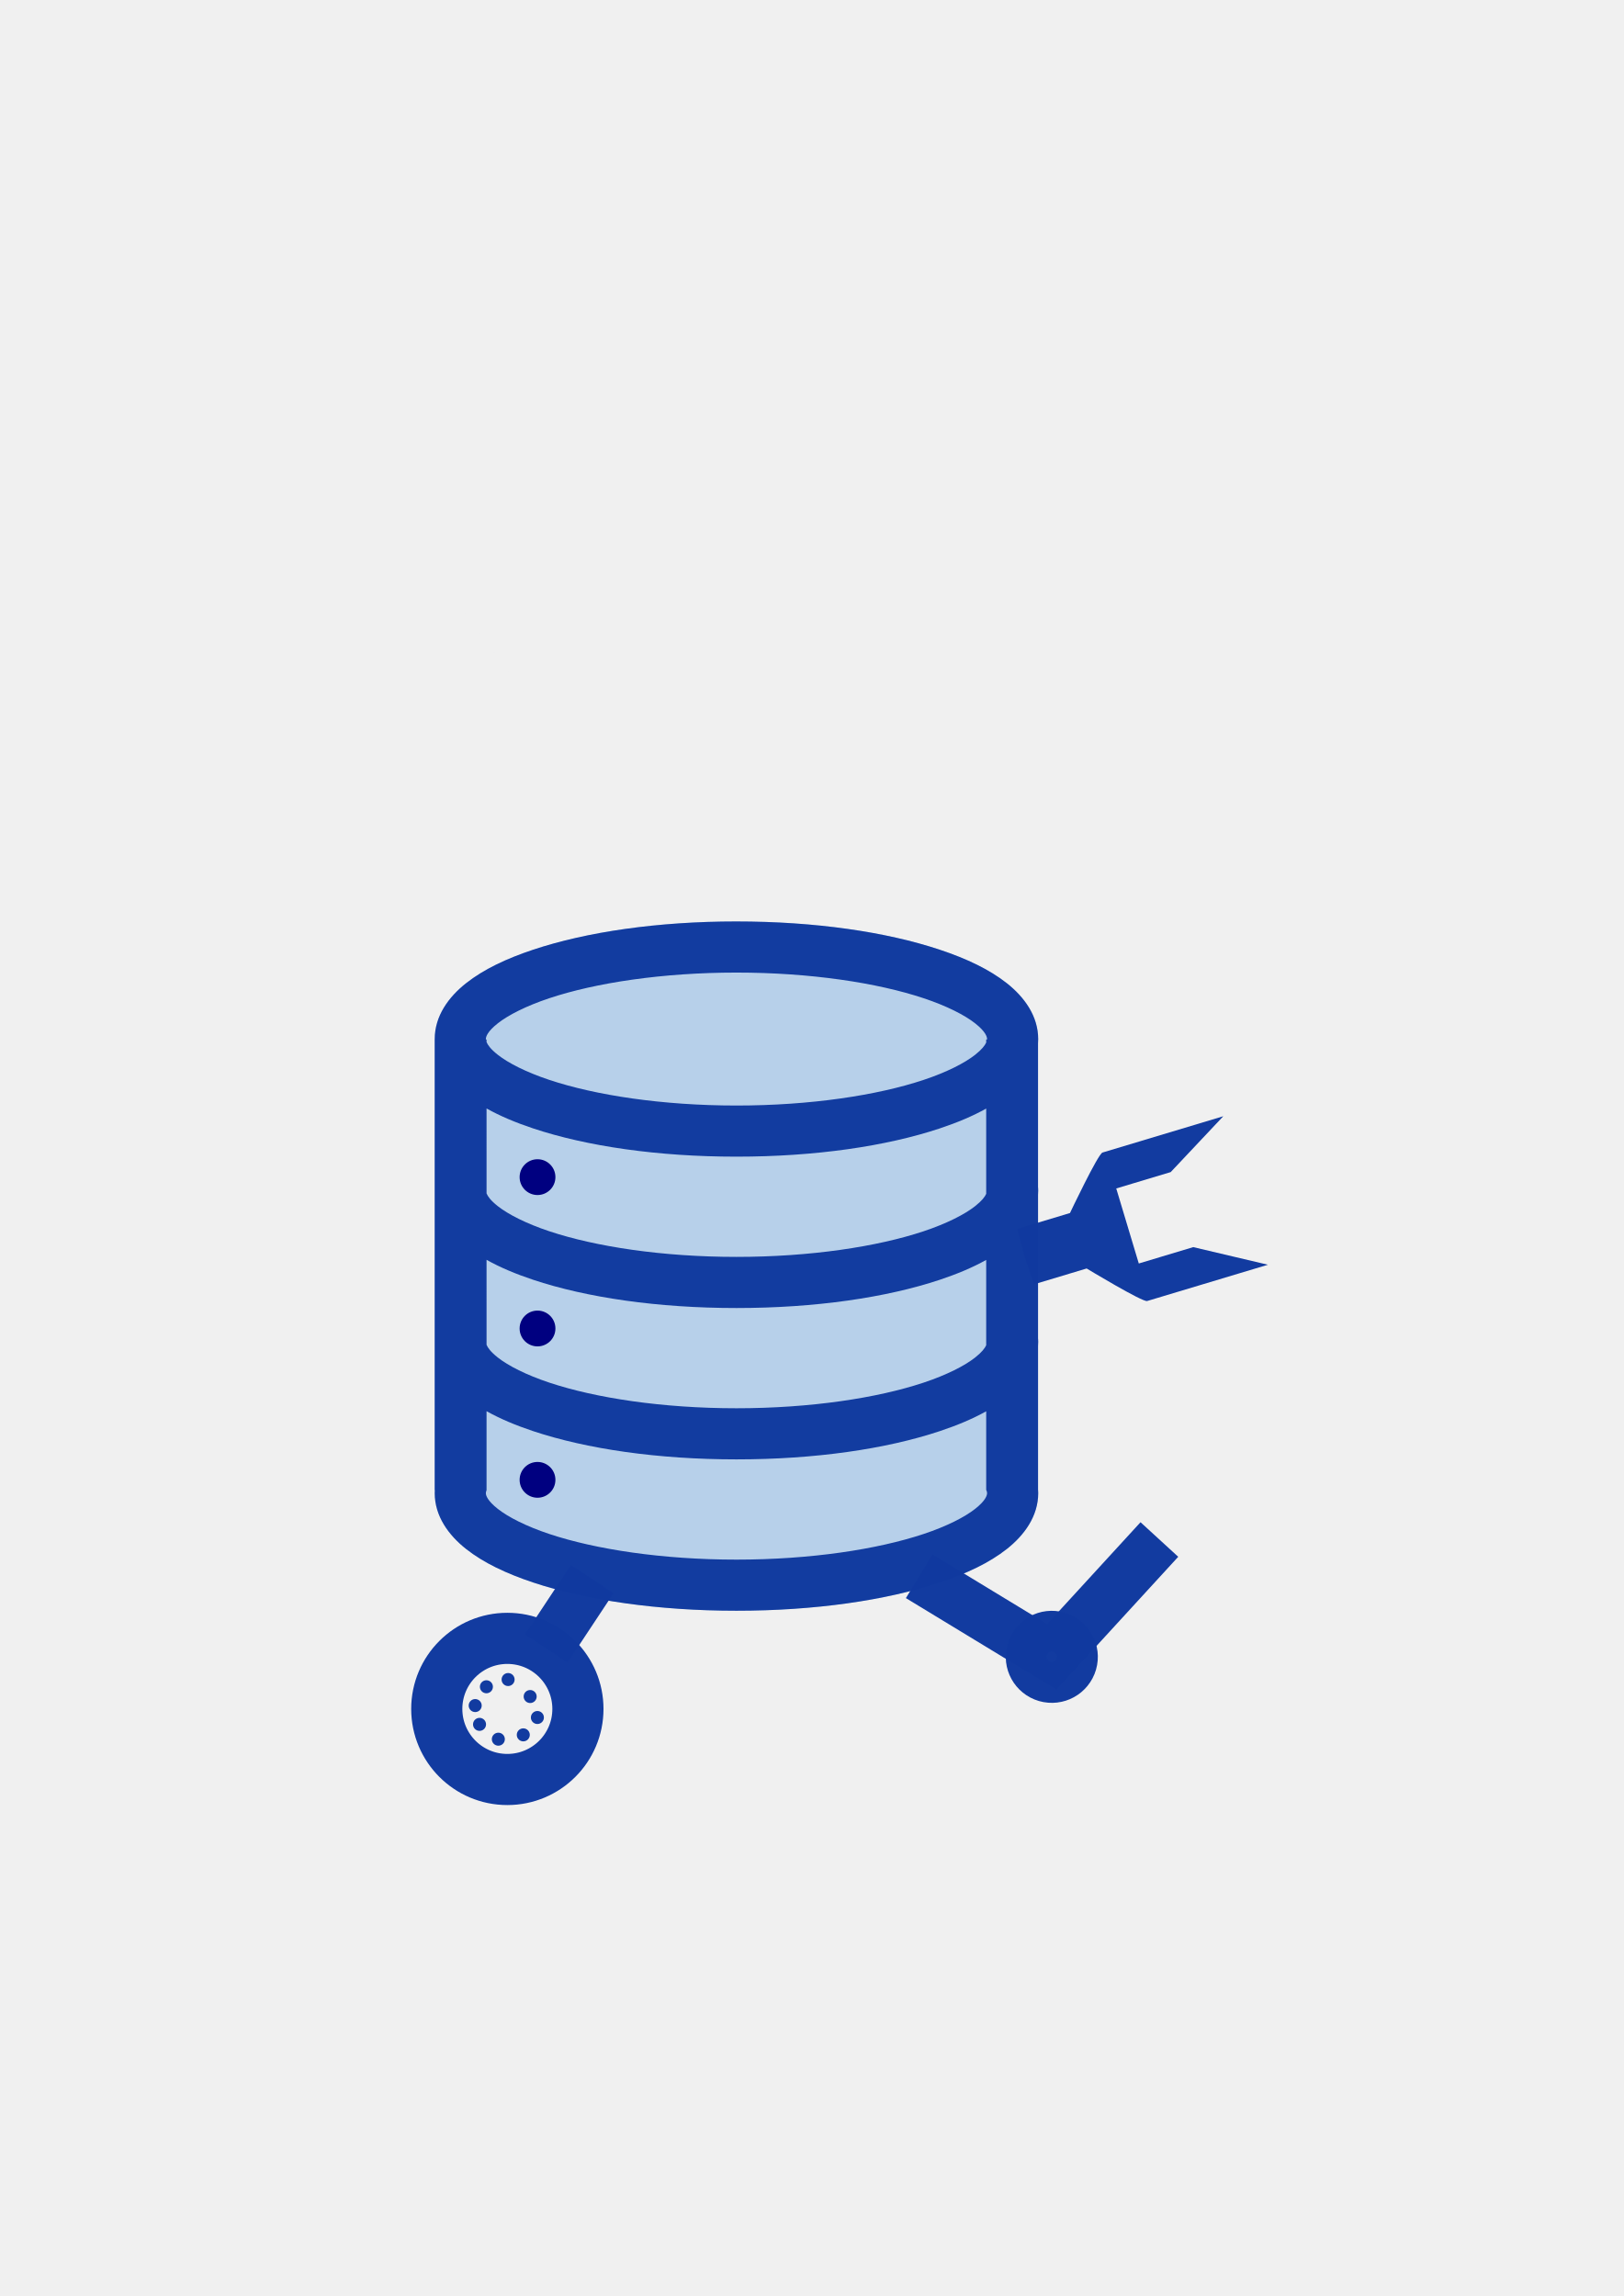
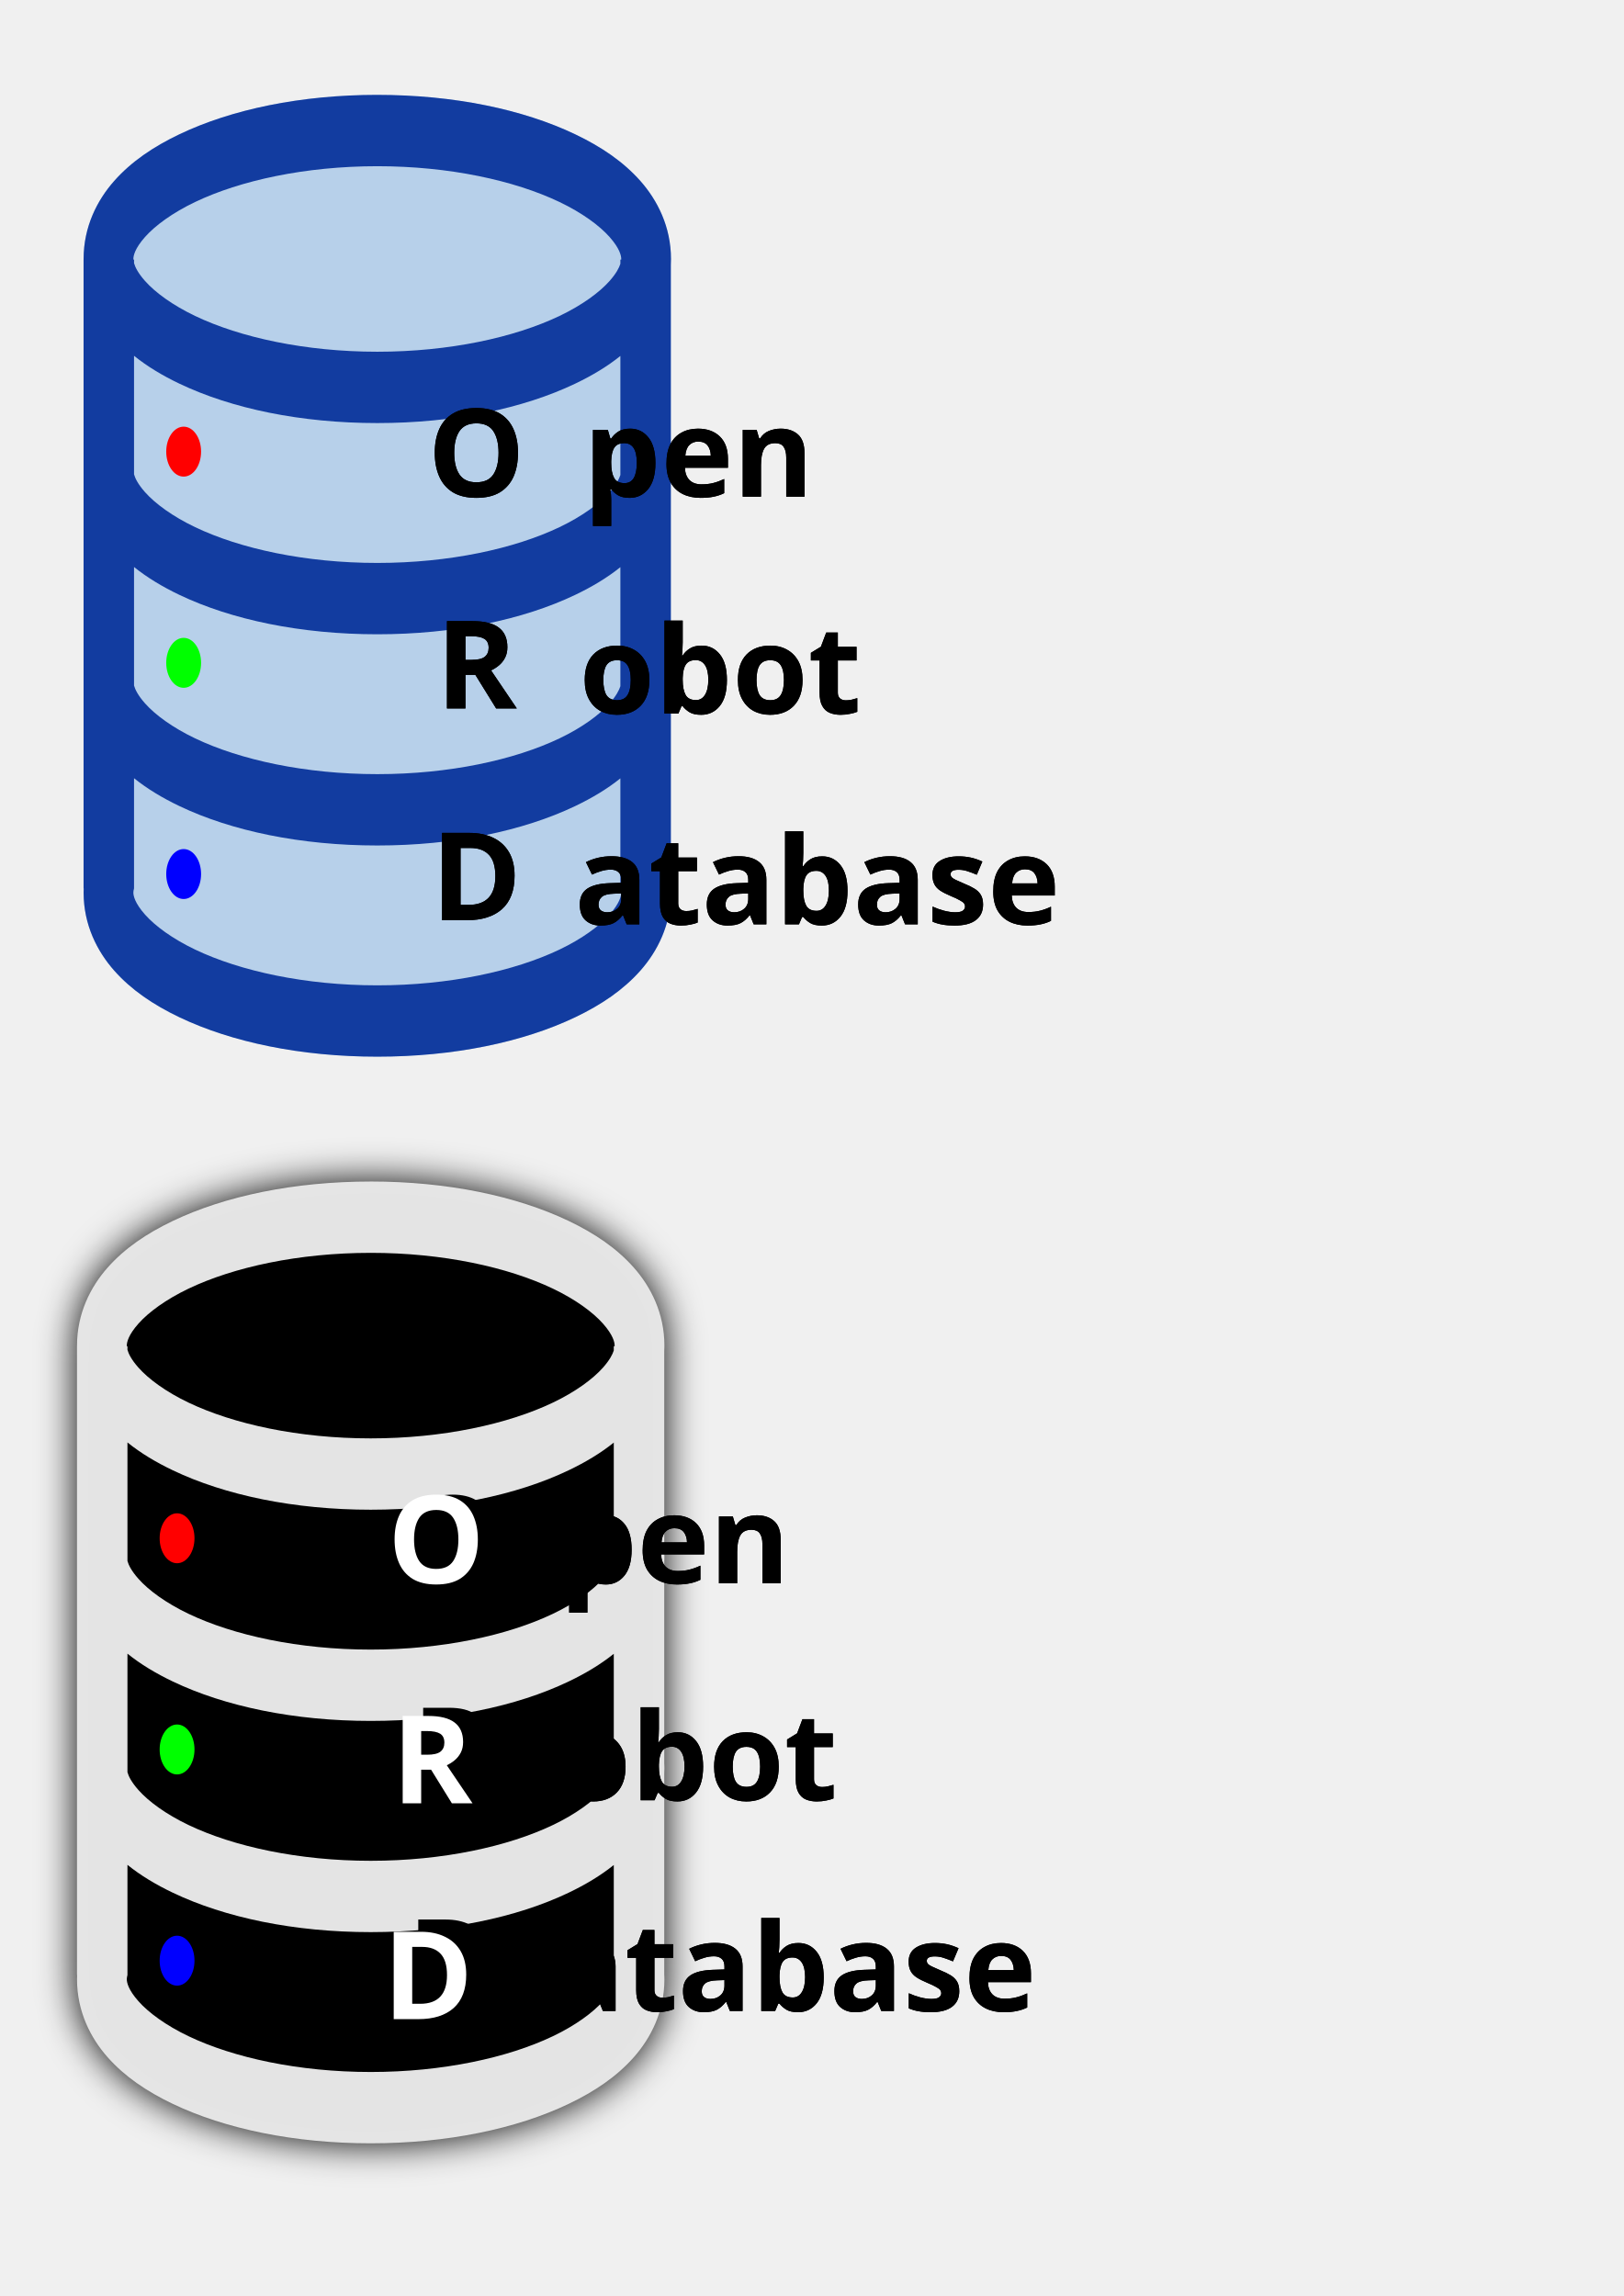
<svg xmlns="http://www.w3.org/2000/svg" width="210mm" height="297mm" viewBox="0 0 210 297" version="1.1" id="svg8">
-   <defs id="defs2" />
+   <defs id="defs2">
+     <filter style="color-interpolation-filters:sRGB" id="filter1164" x="-0.076" width="1.151" y="-0.031" height="1.063">
+       <feGaussianBlur stdDeviation="2.393" id="feGaussianBlur1166" />
+     </filter>
+   </defs>
  <g id="layer1">
-     <g id="g1018">
-       <path id="path883" style="color:#000000;font-style:normal;font-variant:normal;font-weight:normal;font-stretch:normal;font-size:medium;line-height:normal;font-family:sans-serif;font-variant-ligatures:normal;font-variant-position:normal;font-variant-caps:normal;font-variant-numeric:normal;font-variant-alternates:normal;font-variant-east-asian:normal;font-feature-settings:normal;font-variation-settings:normal;text-indent:0;text-align:start;text-decoration:none;text-decoration-line:none;text-decoration-style:solid;text-decoration-color:#000000;letter-spacing:normal;word-spacing:normal;text-transform:none;writing-mode:lr-tb;direction:ltr;text-orientation:mixed;dominant-baseline:auto;baseline-shift:baseline;text-anchor:start;white-space:normal;shape-padding:0;shape-margin:0;inline-size:0;clip-rule:nonzero;display:inline;overflow:visible;visibility:visible;isolation:auto;mix-blend-mode:normal;color-interpolation:sRGB;color-interpolation-filters:linearRGB;solid-color:#000000;solid-opacity:1;vector-effect:none;fill:#0069d7;fill-opacity:0.239;fill-rule:nonzero;stroke:none;stroke-width:6.615;stroke-linecap:round;stroke-linejoin:round;stroke-miterlimit:4;stroke-dasharray:none;stroke-dashoffset:0;stroke-opacity:1;color-rendering:auto;image-rendering:auto;shape-rendering:auto;text-rendering:auto;enable-background:accumulate;stop-color:#000000" d="m 95.25,119.195 c -10.161,0 -19.36,1.342 -26.303,3.656 -3.471,1.157 -6.389,2.537 -8.656,4.324 -2.268,1.787 -4.066,4.248 -4.066,7.233 0,0.021 0.002,0.041 0.002,0.061 h -0.006 v 58.288 h 0.019 c -0.007,0.129 -0.014,0.257 -0.014,0.388 0,2.984 1.799,5.445 4.066,7.232 2.268,1.787 5.185,3.167 8.656,4.324 6.943,2.314 16.141,3.656 26.303,3.656 10.161,0 19.36,-1.342 26.303,-3.656 3.471,-1.157 6.389,-2.537 8.656,-4.324 2.268,-1.787 4.066,-4.248 4.066,-7.232 0,-0.131 -0.008,-0.259 -0.015,-0.388 h -0.007 v -18.633 c 0.014,-0.184 0.021,-0.37 0.021,-0.558 0,-0.131 -0.008,-0.259 -0.015,-0.388 h -0.007 V 154.546 c 0.014,-0.184 0.021,-0.37 0.021,-0.558 0,-0.131 -0.008,-0.259 -0.015,-0.388 h -0.007 v -18.633 c 0.014,-0.184 0.021,-0.37 0.021,-0.558 0,-2.984 -1.799,-5.446 -4.066,-7.233 -2.268,-1.787 -5.185,-3.167 -8.656,-4.324 -6.943,-2.314 -16.141,-3.656 -26.303,-3.656 z m 0,6.613 c -63.5,-83.872 -31.75,-41.936 0,0 z" />
-       <path id="path983" style="color:#000000;font-style:normal;font-variant:normal;font-weight:normal;font-stretch:normal;font-size:medium;line-height:normal;font-family:sans-serif;font-variant-ligatures:normal;font-variant-position:normal;font-variant-caps:normal;font-variant-numeric:normal;font-variant-alternates:normal;font-variant-east-asian:normal;font-feature-settings:normal;font-variation-settings:normal;text-indent:0;text-align:start;text-decoration:none;text-decoration-line:none;text-decoration-style:solid;text-decoration-color:#000000;letter-spacing:normal;word-spacing:normal;text-transform:none;writing-mode:lr-tb;direction:ltr;text-orientation:mixed;dominant-baseline:auto;baseline-shift:baseline;text-anchor:start;white-space:normal;shape-padding:0;shape-margin:0;inline-size:0;clip-rule:nonzero;display:inline;overflow:visible;visibility:visible;isolation:auto;mix-blend-mode:normal;color-interpolation:sRGB;color-interpolation-filters:linearRGB;solid-color:#000000;solid-opacity:1;vector-effect:none;fill:#123ba0;fill-opacity:0.989;fill-rule:nonzero;stroke:none;stroke-width:6.615;stroke-linecap:round;stroke-linejoin:round;stroke-miterlimit:4;stroke-dasharray:none;stroke-dashoffset:0;stroke-opacity:1;color-rendering:auto;image-rendering:auto;shape-rendering:auto;text-rendering:auto;enable-background:accumulate;stop-color:#000000" d="m 95.25,119.195 c -10.161,0 -19.36,1.342 -26.303,3.656 -3.471,1.157 -6.389,2.537 -8.656,4.324 -2.268,1.787 -4.066,4.248 -4.066,7.233 0,0.021 0.002,0.041 0.002,0.061 h -0.006 v 58.288 h 0.019 c -0.007,0.129 -0.014,0.257 -0.014,0.388 0,2.984 1.799,5.445 4.066,7.232 2.268,1.787 5.185,3.167 8.656,4.324 6.943,2.314 16.141,3.656 26.303,3.656 10.161,0 19.36,-1.342 26.303,-3.656 3.471,-1.157 6.389,-2.537 8.656,-4.324 2.268,-1.787 4.066,-4.248 4.066,-7.232 0,-0.131 -0.008,-0.259 -0.015,-0.388 h -0.007 v -18.633 c 0.014,-0.184 0.021,-0.37 0.021,-0.558 0,-0.131 -0.008,-0.259 -0.015,-0.388 h -0.007 V 154.546 c 0.014,-0.184 0.021,-0.37 0.021,-0.558 0,-0.131 -0.008,-0.259 -0.015,-0.388 h -0.007 v -18.633 c 0.014,-0.184 0.021,-0.37 0.021,-0.558 0,-2.984 -1.799,-5.446 -4.066,-7.233 -2.268,-1.787 -5.185,-3.167 -8.656,-4.324 -6.943,-2.314 -16.141,-3.656 -26.303,-3.656 z m 0,6.613 c 9.566,0 18.226,1.324 24.211,3.319 2.993,0.998 5.307,2.182 6.654,3.244 1.347,1.062 1.547,1.734 1.547,2.037 0,0.018 -0.004,0.041 -0.005,0.061 h -0.109 v 0.388 c -0.164,0.367 -0.55,0.892 -1.432,1.588 -1.347,1.062 -3.662,2.247 -6.654,3.244 -5.985,1.995 -14.645,3.318 -24.211,3.318 -9.566,0 -18.226,-1.323 -24.211,-3.318 -2.993,-0.998 -5.307,-2.182 -6.654,-3.244 -0.935,-0.737 -1.311,-1.282 -1.458,-1.65 v -0.326 H 62.843 c -0.002,-0.02 -0.005,-0.044 -0.005,-0.061 0,-0.303 0.199,-0.975 1.547,-2.037 1.347,-1.062 3.662,-2.247 6.654,-3.244 5.985,-1.995 14.645,-3.319 24.211,-3.319 z m -32.323,17.576 c 1.758,0.987 3.772,1.831 6.02,2.58 6.943,2.314 16.141,3.656 26.303,3.656 10.161,0 19.36,-1.342 26.303,-3.656 2.238,-0.746 4.243,-1.585 5.995,-2.566 v 11.037 c -0.164,0.367 -0.549,0.892 -1.432,1.589 -1.347,1.062 -3.662,2.247 -6.654,3.244 -5.985,1.995 -14.645,3.318 -24.211,3.318 -9.566,0 -18.226,-1.323 -24.211,-3.318 -2.993,-0.998 -5.307,-2.182 -6.654,-3.244 -0.935,-0.737 -1.312,-1.282 -1.458,-1.651 z m 0,19.58 c 1.758,0.986 3.772,1.83 6.02,2.58 6.943,2.314 16.141,3.656 26.303,3.656 10.161,0 19.36,-1.342 26.303,-3.656 2.237,-0.746 4.243,-1.585 5.995,-2.566 v 11.037 c -0.164,0.367 -0.549,0.892 -1.432,1.589 -1.347,1.062 -3.662,2.247 -6.654,3.244 -5.985,1.995 -14.645,3.318 -24.211,3.318 -9.566,0 -18.226,-1.323 -24.211,-3.318 -2.993,-0.998 -5.307,-2.182 -6.654,-3.244 -0.935,-0.737 -1.311,-1.282 -1.458,-1.65 z m 0,19.579 c 1.758,0.986 3.772,1.83 6.02,2.58 6.943,2.314 16.141,3.656 26.303,3.656 10.161,0 19.36,-1.342 26.303,-3.656 2.237,-0.746 4.243,-1.585 5.995,-2.566 v 10.201 h 0.025 c 0.065,0.163 0.089,0.295 0.089,0.388 0,0.303 -0.199,0.975 -1.547,2.037 -1.347,1.062 -3.662,2.247 -6.654,3.244 -5.985,1.995 -14.645,3.318 -24.211,3.318 -9.566,0 -18.226,-1.323 -24.211,-3.318 -2.993,-0.998 -5.307,-2.182 -6.654,-3.244 -1.347,-1.062 -1.547,-1.734 -1.547,-2.037 0,-0.093 0.024,-0.225 0.089,-0.388 z" />
-       <circle style="fill:#000080;stroke:none;stroke-width:6.615;stroke-linecap:round;stroke-linejoin:round;stroke-miterlimit:4;stroke-dasharray:none" id="circle985" cx="69.519" cy="152.268" r="2.315" />
-       <circle r="2.315" cy="171.847" cx="69.519" id="circle1049" style="fill:#000080;stroke:none;stroke-width:6.615;stroke-linecap:round;stroke-linejoin:round;stroke-miterlimit:4;stroke-dasharray:none" />
-       <circle style="fill:#000080;stroke:none;stroke-width:6.615;stroke-linecap:round;stroke-linejoin:round;stroke-miterlimit:4;stroke-dasharray:none" id="circle1051" cx="69.519" cy="191.426" r="2.315" />
+     <g id="g905" transform="matrix(0.9733667,0,0,1.395368,-6.013483,-60.24247)" style="stroke-width:0.858">
+       <path id="path883" style="color:#000000;font-style:normal;font-variant:normal;font-weight:normal;font-stretch:normal;font-size:medium;line-height:normal;font-family:sans-serif;font-variant-ligatures:normal;font-variant-position:normal;font-variant-caps:normal;font-variant-numeric:normal;font-variant-alternates:normal;font-feature-settings:normal;text-indent:0;text-align:start;text-decoration:none;text-decoration-line:none;text-decoration-style:solid;text-decoration-color:#000000;letter-spacing:normal;word-spacing:normal;text-transform:none;writing-mode:lr-tb;direction:ltr;text-orientation:mixed;dominant-baseline:auto;baseline-shift:baseline;text-anchor:start;white-space:normal;shape-padding:0;clip-rule:nonzero;display:inline;overflow:visible;visibility:visible;isolation:auto;mix-blend-mode:normal;color-interpolation:sRGB;color-interpolation-filters:linearRGB;solid-color:#000000;solid-opacity:1;vector-effect:none;fill:#0069d7;fill-opacity:0.239;fill-rule:nonzero;stroke:none;stroke-width:5.676;stroke-linecap:round;stroke-linejoin:round;stroke-miterlimit:4;stroke-dasharray:none;stroke-dashoffset:0;stroke-opacity:1;color-rendering:auto;image-rendering:auto;shape-rendering:auto;text-rendering:auto;enable-background:accumulate" d="m 56.311,51.968 c -10.161,0 -19.36,1.342 -26.303,3.656 -3.471,1.157 -6.389,2.537 -8.656,4.324 -2.268,1.787 -4.066,4.248 -4.066,7.233 0,0.021 0.002,0.041 0.002,0.061 h -0.006 v 58.288 h 0.019 c -0.007,0.129 -0.014,0.257 -0.014,0.388 0,2.984 1.799,5.445 4.066,7.232 2.268,1.787 5.185,3.167 8.656,4.324 6.943,2.314 16.141,3.656 26.303,3.656 10.161,0 19.36,-1.342 26.303,-3.656 3.471,-1.157 6.389,-2.537 8.656,-4.324 2.268,-1.787 4.066,-4.248 4.066,-7.232 0,-0.131 -0.008,-0.259 -0.015,-0.388 h -0.007 v -18.633 c 0.014,-0.184 0.021,-0.37 0.021,-0.558 0,-0.131 -0.008,-0.259 -0.015,-0.388 h -0.007 V 87.319 c 0.014,-0.184 0.021,-0.37 0.021,-0.558 0,-0.131 -0.008,-0.259 -0.015,-0.388 h -0.007 v -18.633 c 0.014,-0.184 0.021,-0.37 0.021,-0.558 0,-2.984 -1.799,-5.446 -4.066,-7.233 -2.268,-1.787 -5.185,-3.167 -8.656,-4.324 -6.943,-2.314 -16.141,-3.656 -26.303,-3.656 z m 0,6.613 c -63.5,-83.872 -31.75,-41.936 0,0 z" />
+       <path id="path983" style="color:#000000;font-style:normal;font-variant:normal;font-weight:normal;font-stretch:normal;font-size:medium;line-height:normal;font-family:sans-serif;font-variant-ligatures:normal;font-variant-position:normal;font-variant-caps:normal;font-variant-numeric:normal;font-variant-alternates:normal;font-feature-settings:normal;text-indent:0;text-align:start;text-decoration:none;text-decoration-line:none;text-decoration-style:solid;text-decoration-color:#000000;letter-spacing:normal;word-spacing:normal;text-transform:none;writing-mode:lr-tb;direction:ltr;text-orientation:mixed;dominant-baseline:auto;baseline-shift:baseline;text-anchor:start;white-space:normal;shape-padding:0;clip-rule:nonzero;display:inline;overflow:visible;visibility:visible;isolation:auto;mix-blend-mode:normal;color-interpolation:sRGB;color-interpolation-filters:linearRGB;solid-color:#000000;solid-opacity:1;vector-effect:none;fill:#123ba0;fill-opacity:0.989;fill-rule:nonzero;stroke:none;stroke-width:5.676;stroke-linecap:round;stroke-linejoin:round;stroke-miterlimit:4;stroke-dasharray:none;stroke-dashoffset:0;stroke-opacity:1;color-rendering:auto;image-rendering:auto;shape-rendering:auto;text-rendering:auto;enable-background:accumulate" d="m 56.311,51.968 c -10.161,0 -19.36,1.342 -26.303,3.656 -3.471,1.157 -6.389,2.537 -8.656,4.324 -2.268,1.787 -4.066,4.248 -4.066,7.233 0,0.021 0.002,0.041 0.002,0.061 h -0.006 v 58.288 h 0.019 c -0.007,0.129 -0.014,0.257 -0.014,0.388 0,2.984 1.799,5.445 4.066,7.232 2.268,1.787 5.185,3.167 8.656,4.324 6.943,2.314 16.141,3.656 26.303,3.656 10.161,0 19.36,-1.342 26.303,-3.656 3.471,-1.157 6.389,-2.537 8.656,-4.324 2.268,-1.787 4.066,-4.248 4.066,-7.232 0,-0.131 -0.008,-0.259 -0.015,-0.388 h -0.007 v -18.633 c 0.014,-0.184 0.021,-0.37 0.021,-0.558 0,-0.131 -0.008,-0.259 -0.015,-0.388 h -0.007 V 87.319 c 0.014,-0.184 0.021,-0.37 0.021,-0.558 0,-0.131 -0.008,-0.259 -0.015,-0.388 h -0.007 v -18.633 c 0.014,-0.184 0.021,-0.37 0.021,-0.558 0,-2.984 -1.799,-5.446 -4.066,-7.233 -2.268,-1.787 -5.185,-3.167 -8.656,-4.324 -6.943,-2.314 -16.141,-3.656 -26.303,-3.656 z m 0,6.613 c 9.566,0 18.226,1.324 24.211,3.319 2.993,0.998 5.307,2.182 6.654,3.244 1.347,1.062 1.547,1.734 1.547,2.037 0,0.018 -0.004,0.041 -0.005,0.061 h -0.109 v 0.388 c -0.164,0.367 -0.55,0.892 -1.432,1.588 -1.347,1.062 -3.662,2.247 -6.654,3.244 -5.985,1.995 -14.645,3.318 -24.211,3.318 -9.566,0 -18.226,-1.323 -24.211,-3.318 -2.993,-0.998 -5.307,-2.182 -6.654,-3.244 -0.935,-0.737 -1.311,-1.282 -1.458,-1.65 v -0.326 h -0.084 c -0.002,-0.02 -0.005,-0.044 -0.005,-0.061 0,-0.303 0.199,-0.975 1.547,-2.037 1.347,-1.062 3.662,-2.247 6.654,-3.244 5.985,-1.995 14.645,-3.319 24.211,-3.319 z m -32.323,17.576 c 1.758,0.987 3.772,1.831 6.02,2.58 6.943,2.314 16.141,3.656 26.303,3.656 10.161,0 19.36,-1.342 26.303,-3.656 2.238,-0.746 4.243,-1.585 5.995,-2.566 v 11.037 c -0.164,0.367 -0.549,0.892 -1.432,1.589 -1.347,1.062 -3.662,2.247 -6.654,3.244 -5.985,1.995 -14.645,3.318 -24.211,3.318 -9.566,0 -18.226,-1.323 -24.211,-3.318 -2.993,-0.998 -5.307,-2.182 -6.654,-3.244 -0.935,-0.737 -1.312,-1.282 -1.458,-1.651 z m 0,19.58 c 1.758,0.986 3.772,1.83 6.02,2.58 6.943,2.314 16.141,3.656 26.303,3.656 10.161,0 19.36,-1.342 26.303,-3.656 2.237,-0.746 4.243,-1.585 5.995,-2.566 v 11.037 c -0.164,0.367 -0.549,0.892 -1.432,1.589 -1.347,1.062 -3.662,2.247 -6.654,3.244 -5.985,1.995 -14.645,3.318 -24.211,3.318 -9.566,0 -18.226,-1.323 -24.211,-3.318 -2.993,-0.998 -5.307,-2.182 -6.654,-3.244 -0.935,-0.737 -1.311,-1.282 -1.458,-1.65 z m 0,19.579 c 1.758,0.986 3.772,1.83 6.02,2.58 6.943,2.314 16.141,3.656 26.303,3.656 10.161,0 19.36,-1.342 26.303,-3.656 2.237,-0.746 4.243,-1.585 5.995,-2.566 v 10.201 h 0.025 c 0.065,0.163 0.089,0.295 0.089,0.388 0,0.303 -0.199,0.975 -1.547,2.037 -1.347,1.062 -3.662,2.247 -6.654,3.244 -5.985,1.995 -14.645,3.318 -24.211,3.318 -9.566,0 -18.226,-1.323 -24.211,-3.318 -2.993,-0.998 -5.307,-2.182 -6.654,-3.244 -1.347,-1.062 -1.547,-1.734 -1.547,-2.037 0,-0.093 0.024,-0.225 0.089,-0.388 z" />
+       <circle style="fill:#ff0000;stroke:none;stroke-width:5.676;stroke-linecap:round;stroke-linejoin:round;stroke-miterlimit:4;stroke-dasharray:none" id="circle985" cx="30.581" cy="85.041" r="2.315" />
+       <circle r="2.315" cy="104.62" cx="30.581" id="circle1049" style="fill:#00ff00;stroke:none;stroke-width:5.676;stroke-linecap:round;stroke-linejoin:round;stroke-miterlimit:4;stroke-dasharray:none" />
+       <circle style="fill:#0000ff;stroke:none;stroke-width:5.676;stroke-linecap:round;stroke-linejoin:round;stroke-miterlimit:4;stroke-dasharray:none" id="circle1051" cx="30.581" cy="124.199" r="2.315" />
    </g>
-     <path d="m -154.554,111.961 0.169,-2.297 c 1.239,-0.23 2.469,-0.621 3.661,-1.19 -1.163,-1.601 -1.676,-4.154 -1.525,-6.904 a 8.045,8.045 0 0 1 -1.674,1.071 8.045,8.045 0 0 1 -10.726,-3.794 8.045,8.045 0 0 1 3.794,-10.726 8.045,8.045 0 0 1 10.726,3.793 8.045,8.045 0 0 1 0.499,1.343 c 1.389,-2.111 3.327,-3.752 5.832,-4.366 -0.51,-1.068 -1.135,-2.044 -1.849,-2.925 l 2.34,-1.041 c -0.587,0.073 -5.563,-4.704 -5.563,-4.704 l -1.731,1.807 c -1.448,-0.707 -3.005,-1.173 -4.608,-1.377 -0.041,-1.042 -0.07,-2.346 -0.07,-2.346 l -6.924,1.129 0.505,1.856 c -0.566,0.189 -1.128,0.411 -1.681,0.675 -0.989,0.472 -1.898,1.044 -2.728,1.692 l -1.495,-1.853 -4.656,5.229 2.291,1.198 c -0.763,1.413 -1.29,2.944 -1.561,4.529 l -2.8,-0.074 0.557,6.161 2.372,-0.493 c 0.237,1.08 0.596,2.151 1.093,3.192 0.466,0.975 1.027,1.873 1.664,2.693 l -2.074,1.442 4.862,4.105 1.342,-1.916 c 1.309,0.77 2.73,1.329 4.207,1.666 l -0.186,2.147 z" style="fill:#10399f;fill-opacity:0.992;stroke:none;stroke-width:6.615;stroke-linecap:round;stroke-linejoin:miter;stroke-miterlimit:4;stroke-dasharray:none;stroke-opacity:0.992" id="path1157" />
-     <circle r="9.128" cy="221.059" cx="65.617" id="path1040" style="fill:none;fill-opacity:0.992;stroke:#113a9f;stroke-width:6.615;stroke-linecap:round;stroke-linejoin:miter;stroke-miterlimit:4;stroke-dasharray:none;stroke-opacity:0.992" />
-     <path id="path1042" d="m 76.597,204.258 -5.953,8.996" style="fill:#113a9f;fill-opacity:0.992;stroke:#113a9f;stroke-width:6.615;stroke-linecap:butt;stroke-linejoin:miter;stroke-miterlimit:4;stroke-dasharray:none;stroke-opacity:0.992" />
-     <path d="m 142.592,149.087 c -0.579,0.174 -4.208,7.825 -4.208,7.825 l -6.826,2.051 0.962,3.622 1.194,3.552 6.826,-2.051 c 0,0 7.246,4.382 7.825,4.208 l 15.619,-4.694 -9.656,-2.278 -7.044,2.117 -1.458,-4.853 -1.458,-4.853 7.044,-2.117 6.801,-7.224 z" style="fill:#113a9f;fill-opacity:0.992;stroke:none;stroke-width:0.265px;stroke-linecap:butt;stroke-linejoin:miter;stroke-opacity:1" id="path1044" />
-     <circle r="0.842" cy="217.257" cx="65.715" id="path1053" style="fill:#113a9f;fill-opacity:0.992;stroke:none;stroke-width:6.615;stroke-linecap:round;stroke-linejoin:miter;stroke-miterlimit:4;stroke-dasharray:none;stroke-opacity:0.992" />
-     <circle style="fill:#113a9f;fill-opacity:0.992;stroke:none;stroke-width:6.615;stroke-linecap:round;stroke-linejoin:miter;stroke-miterlimit:4;stroke-dasharray:none;stroke-opacity:0.992" id="path1053-4" cx="68.568" cy="219.455" r="0.842" />
-     <circle style="fill:#113a9f;fill-opacity:0.992;stroke:none;stroke-width:6.615;stroke-linecap:round;stroke-linejoin:miter;stroke-miterlimit:4;stroke-dasharray:none;stroke-opacity:0.992" id="path1053-6" cx="69.503" cy="222.168" r="0.842" />
-     <circle style="fill:#113a9f;fill-opacity:0.992;stroke:none;stroke-width:6.615;stroke-linecap:round;stroke-linejoin:miter;stroke-miterlimit:4;stroke-dasharray:none;stroke-opacity:0.992" id="path1053-41" cx="67.679" cy="224.413" r="0.842" />
-     <circle style="fill:#113a9f;fill-opacity:0.992;stroke:none;stroke-width:6.615;stroke-linecap:round;stroke-linejoin:miter;stroke-miterlimit:4;stroke-dasharray:none;stroke-opacity:0.992" id="path1053-3" cx="64.452" cy="224.974" r="0.842" />
-     <circle style="fill:#113a9f;fill-opacity:0.992;stroke:none;stroke-width:6.615;stroke-linecap:round;stroke-linejoin:miter;stroke-miterlimit:4;stroke-dasharray:none;stroke-opacity:0.992" id="path1053-5" cx="62.02" cy="223.056" r="0.842" />
-     <circle style="fill:#113a9f;fill-opacity:0.992;stroke:none;stroke-width:6.615;stroke-linecap:round;stroke-linejoin:miter;stroke-miterlimit:4;stroke-dasharray:none;stroke-opacity:0.992" id="path1053-0" cx="61.459" cy="220.624" r="0.842" />
-     <circle style="fill:#113a9f;fill-opacity:0.992;stroke:none;stroke-width:6.615;stroke-linecap:round;stroke-linejoin:miter;stroke-miterlimit:4;stroke-dasharray:none;stroke-opacity:0.992" id="path1053-54" cx="62.909" cy="218.192" r="0.842" />
-     <g transform="rotate(-73.80634,176.999,177.0449)" id="g1176">
-       <path style="fill:none;fill-opacity:0.992;stroke:#113a9f;stroke-width:6.615;stroke-linecap:butt;stroke-linejoin:miter;stroke-miterlimit:4;stroke-dasharray:none;stroke-opacity:0.992" d="m 148.233,157.229 -18.455,-9.128 5.226,-19.381" id="path1106" />
-       <circle style="opacity:1;fill:none;fill-opacity:0.992;stroke:#113a9f;stroke-width:6.615;stroke-linecap:round;stroke-linejoin:miter;stroke-miterlimit:4;stroke-dasharray:none;stroke-opacity:0.992" id="path1108" cx="129.778" cy="148.101" r="2.646" />
+     <text xml:space="preserve" style="font-style:normal;font-variant:normal;font-weight:normal;font-stretch:normal;font-size:15.826px;line-height:1.25;font-family:Barlow;-inkscape-font-specification:Barlow;text-align:center;letter-spacing:0px;word-spacing:0px;text-anchor:middle;fill:#000000;fill-opacity:1;stroke:none;stroke-width:0.265" x="71.896" y="64.246" id="text909">
+       <tspan id="tspan907" x="71.896" y="64.246" style="font-style:normal;font-variant:normal;font-weight:bold;font-stretch:normal;font-family:Barlow;-inkscape-font-specification:'Barlow Bold';stroke-width:0.265">O</tspan>
+     </text>
+     <text id="text913" y="91.641" x="71.896" style="font-style:normal;font-variant:normal;font-weight:normal;font-stretch:normal;font-size:15.826px;line-height:1.25;font-family:Barlow;-inkscape-font-specification:Barlow;text-align:center;letter-spacing:0px;word-spacing:0px;text-anchor:middle;fill:#000000;fill-opacity:1;stroke:none;stroke-width:0.265" xml:space="preserve">
+       <tspan style="font-style:normal;font-variant:normal;font-weight:bold;font-stretch:normal;font-family:Barlow;-inkscape-font-specification:'Barlow Bold';stroke-width:0.265" y="91.641" x="71.896" id="tspan911">R</tspan>
+     </text>
+     <text xml:space="preserve" style="font-style:normal;font-variant:normal;font-weight:normal;font-stretch:normal;font-size:15.826px;line-height:1.25;font-family:Barlow;-inkscape-font-specification:Barlow;text-align:center;letter-spacing:0px;word-spacing:0px;text-anchor:middle;fill:#000000;fill-opacity:1;stroke:none;stroke-width:0.265" x="71.896" y="119.037" id="text917">
+       <tspan id="tspan915" x="71.896" y="119.037" style="font-style:normal;font-variant:normal;font-weight:bold;font-stretch:normal;font-family:Barlow;-inkscape-font-specification:'Barlow Bold';stroke-width:0.265">D</tspan>
+     </text>
+     <text id="text921" y="64.246" x="100.628" style="font-style:normal;font-variant:normal;font-weight:normal;font-stretch:normal;font-size:15.826px;line-height:1.25;font-family:Barlow;-inkscape-font-specification:Barlow;text-align:center;letter-spacing:0px;word-spacing:0px;text-anchor:middle;fill:#000000;fill-opacity:1;stroke:none;stroke-width:0.265" xml:space="preserve">
+       <tspan style="font-style:normal;font-variant:normal;font-weight:bold;font-stretch:normal;font-family:Barlow;-inkscape-font-specification:'Barlow Bold';stroke-width:0.265" y="64.246" x="100.628" id="tspan919">pen</tspan>
+     </text>
+     <text xml:space="preserve" style="font-style:normal;font-variant:normal;font-weight:normal;font-stretch:normal;font-size:15.826px;line-height:1.25;font-family:Barlow;-inkscape-font-specification:Barlow;text-align:center;letter-spacing:0px;word-spacing:0px;text-anchor:middle;fill:#000000;fill-opacity:1;stroke:none;stroke-width:0.265" x="103.434" y="92.31" id="text925">
+       <tspan id="tspan923" x="103.434" y="92.31" style="font-style:normal;font-variant:normal;font-weight:bold;font-stretch:normal;font-family:Barlow;-inkscape-font-specification:'Barlow Bold';stroke-width:0.265">obot</tspan>
+     </text>
+     <text id="text929" y="119.571" x="115.996" style="font-style:normal;font-variant:normal;font-weight:normal;font-stretch:normal;font-size:15.826px;line-height:1.25;font-family:Barlow;-inkscape-font-specification:Barlow;text-align:center;letter-spacing:0px;word-spacing:0px;text-anchor:middle;fill:#000000;fill-opacity:1;stroke:none;stroke-width:0.265" xml:space="preserve">
+       <tspan style="font-style:normal;font-variant:normal;font-weight:bold;font-stretch:normal;font-family:Barlow;-inkscape-font-specification:'Barlow Bold';stroke-width:0.265" y="119.571" x="115.996" id="tspan927">atabase</tspan>
+     </text>
+     <text id="text933" y="64.246" x="71.896" style="font-style:normal;font-variant:normal;font-weight:normal;font-stretch:normal;font-size:15.826px;line-height:1.25;font-family:Barlow;-inkscape-font-specification:Barlow;text-align:center;letter-spacing:0px;word-spacing:0px;text-anchor:middle;fill:#000000;fill-opacity:1;stroke:none;stroke-width:0.265" xml:space="preserve">
+       <tspan style="font-style:normal;font-variant:normal;font-weight:bold;font-stretch:normal;font-family:Barlow;-inkscape-font-specification:'Barlow Bold';stroke-width:0.265" y="64.246" x="71.896" id="tspan931">O</tspan>
+     </text>
+     <text xml:space="preserve" style="font-style:normal;font-variant:normal;font-weight:normal;font-stretch:normal;font-size:15.826px;line-height:1.25;font-family:Barlow;-inkscape-font-specification:Barlow;text-align:center;letter-spacing:0px;word-spacing:0px;text-anchor:middle;fill:#000000;fill-opacity:1;stroke:none;stroke-width:0.265" x="71.896" y="91.641" id="text937">
+       <tspan id="tspan935" x="71.896" y="91.641" style="font-style:normal;font-variant:normal;font-weight:bold;font-stretch:normal;font-family:Barlow;-inkscape-font-specification:'Barlow Bold';stroke-width:0.265">R</tspan>
+     </text>
+     <text id="text941" y="119.037" x="71.896" style="font-style:normal;font-variant:normal;font-weight:normal;font-stretch:normal;font-size:15.826px;line-height:1.25;font-family:Barlow;-inkscape-font-specification:Barlow;text-align:center;letter-spacing:0px;word-spacing:0px;text-anchor:middle;fill:#000000;fill-opacity:1;stroke:none;stroke-width:0.265" xml:space="preserve">
+       <tspan style="font-style:normal;font-variant:normal;font-weight:bold;font-stretch:normal;font-family:Barlow;-inkscape-font-specification:'Barlow Bold';stroke-width:0.265" y="119.037" x="71.896" id="tspan939">D</tspan>
+     </text>
+     <text xml:space="preserve" style="font-style:normal;font-variant:normal;font-weight:normal;font-stretch:normal;font-size:15.826px;line-height:1.25;font-family:Barlow;-inkscape-font-specification:Barlow;text-align:center;letter-spacing:0px;word-spacing:0px;text-anchor:middle;fill:#000000;fill-opacity:1;stroke:none;stroke-width:0.265" x="100.628" y="64.246" id="text945">
+       <tspan id="tspan943" x="100.628" y="64.246" style="font-style:normal;font-variant:normal;font-weight:bold;font-stretch:normal;font-family:Barlow;-inkscape-font-specification:'Barlow Bold';stroke-width:0.265">pen</tspan>
+     </text>
+     <text id="text949" y="92.31" x="103.434" style="font-style:normal;font-variant:normal;font-weight:normal;font-stretch:normal;font-size:15.826px;line-height:1.25;font-family:Barlow;-inkscape-font-specification:Barlow;text-align:center;letter-spacing:0px;word-spacing:0px;text-anchor:middle;fill:#000000;fill-opacity:1;stroke:none;stroke-width:0.265" xml:space="preserve">
+       <tspan style="font-style:normal;font-variant:normal;font-weight:bold;font-stretch:normal;font-family:Barlow;-inkscape-font-specification:'Barlow Bold';stroke-width:0.265" y="92.31" x="103.434" id="tspan947">obot</tspan>
+     </text>
+     <text xml:space="preserve" style="font-style:normal;font-variant:normal;font-weight:normal;font-stretch:normal;font-size:15.826px;line-height:1.25;font-family:Barlow;-inkscape-font-specification:Barlow;text-align:center;letter-spacing:0px;word-spacing:0px;text-anchor:middle;fill:#000000;fill-opacity:1;stroke:none;stroke-width:0.265" x="115.996" y="119.571" id="text953">
+       <tspan id="tspan951" x="115.996" y="119.571" style="font-style:normal;font-variant:normal;font-weight:bold;font-stretch:normal;font-family:Barlow;-inkscape-font-specification:'Barlow Bold';stroke-width:0.265">atabase</tspan>
+     </text>
+     <g id="g1197" transform="translate(-243.7498,-5.34539)">
+       <path d="m 291.696,158.18 c -9.891,0 -18.845,1.872 -25.602,5.102 -3.379,1.615 -6.219,3.54 -8.426,6.034 -2.207,2.494 -3.958,5.928 -3.958,10.092 0,0.029 0.002,0.057 0.002,0.086 h -0.006 v 81.334 h 0.018 c -0.007,0.179 -0.014,0.359 -0.014,0.541 0,4.164 1.751,7.598 3.958,10.091 2.207,2.494 5.047,4.419 8.426,6.034 6.758,3.229 15.712,5.102 25.602,5.102 9.891,0 18.845,-1.872 25.602,-5.102 3.379,-1.615 6.219,-3.54 8.426,-6.034 2.207,-2.494 3.958,-5.927 3.958,-10.091 0,-0.182 -0.008,-0.361 -0.014,-0.541 h -0.007 V 234.827 c 0.014,-0.257 0.021,-0.516 0.021,-0.779 0,-0.182 -0.008,-0.361 -0.014,-0.541 h -0.007 v -26.001 c 0.014,-0.257 0.021,-0.516 0.021,-0.779 0,-0.182 -0.008,-0.361 -0.014,-0.541 h -0.007 v -26.001 c 0.014,-0.257 0.021,-0.516 0.021,-0.779 0,-4.164 -1.751,-7.599 -3.958,-10.092 -2.207,-2.494 -5.047,-4.419 -8.426,-6.034 -6.758,-3.229 -15.712,-5.102 -25.602,-5.102 z m 0,9.228 c -61.809,-117.033 -30.904,-58.516 0,0 z" style="color:#000000;font-style:normal;font-variant:normal;font-weight:normal;font-stretch:normal;font-size:medium;line-height:normal;font-family:sans-serif;font-variant-ligatures:normal;font-variant-position:normal;font-variant-caps:normal;font-variant-numeric:normal;font-variant-alternates:normal;font-feature-settings:normal;text-indent:0;text-align:start;text-decoration:none;text-decoration-line:none;text-decoration-style:solid;text-decoration-color:#000000;letter-spacing:normal;word-spacing:normal;text-transform:none;writing-mode:lr-tb;direction:ltr;text-orientation:mixed;dominant-baseline:auto;baseline-shift:baseline;text-anchor:start;white-space:normal;shape-padding:0;clip-rule:nonzero;display:inline;overflow:visible;visibility:visible;isolation:auto;mix-blend-mode:normal;color-interpolation:sRGB;color-interpolation-filters:linearRGB;solid-color:#000000;solid-opacity:1;vector-effect:none;fill:#000000;fill-opacity:1;fill-rule:nonzero;stroke:none;stroke-width:6.615;stroke-linecap:round;stroke-linejoin:round;stroke-miterlimit:4;stroke-dasharray:none;stroke-dashoffset:0;stroke-opacity:1;filter:url(#filter1164);color-rendering:auto;image-rendering:auto;shape-rendering:auto;text-rendering:auto;enable-background:accumulate" id="path967" />
+       <path d="m 291.696,158.18 c -9.891,0 -18.845,1.872 -25.602,5.102 -3.379,1.615 -6.219,3.54 -8.426,6.034 -2.207,2.494 -3.958,5.928 -3.958,10.092 0,0.029 0.002,0.057 0.002,0.086 h -0.006 v 81.334 h 0.018 c -0.007,0.179 -0.014,0.359 -0.014,0.541 0,4.164 1.751,7.598 3.958,10.091 2.207,2.494 5.047,4.419 8.426,6.034 6.758,3.229 15.712,5.102 25.602,5.102 9.891,0 18.845,-1.872 25.602,-5.102 3.379,-1.615 6.219,-3.54 8.426,-6.034 2.207,-2.494 3.958,-5.927 3.958,-10.091 0,-0.182 -0.008,-0.361 -0.014,-0.541 h -0.007 V 234.827 c 0.014,-0.257 0.021,-0.516 0.021,-0.779 0,-0.182 -0.008,-0.361 -0.014,-0.541 h -0.007 v -26.001 c 0.014,-0.257 0.021,-0.516 0.021,-0.779 0,-0.182 -0.008,-0.361 -0.014,-0.541 h -0.007 v -26.001 c 0.014,-0.257 0.021,-0.516 0.021,-0.779 0,-4.164 -1.751,-7.599 -3.958,-10.092 -2.207,-2.494 -5.047,-4.419 -8.426,-6.034 -6.758,-3.229 -15.712,-5.102 -25.602,-5.102 z m 0,9.228 c 9.311,0 17.74,1.847 23.566,4.631 2.913,1.392 5.166,3.045 6.477,4.527 1.312,1.482 1.505,2.419 1.505,2.842 0,0.025 -0.004,0.057 -0.005,0.086 h -0.106 v 0.541 c -0.16,0.512 -0.535,1.245 -1.394,2.216 -1.312,1.482 -3.564,3.135 -6.477,4.527 -5.826,2.784 -14.255,4.63 -23.566,4.63 -9.311,0 -17.74,-1.846 -23.566,-4.63 -2.913,-1.392 -5.166,-3.045 -6.477,-4.527 -0.91,-1.028 -1.276,-1.788 -1.419,-2.302 v -0.454 h -0.082 c -0.002,-0.029 -0.005,-0.061 -0.005,-0.086 0,-0.423 0.194,-1.361 1.505,-2.842 1.312,-1.482 3.564,-3.135 6.477,-4.527 5.826,-2.784 14.255,-4.631 23.566,-4.631 z m -31.462,24.525 c 1.711,1.377 3.671,2.555 5.86,3.6 6.758,3.229 15.712,5.102 25.602,5.102 9.891,0 18.845,-1.872 25.602,-5.102 2.178,-1.041 4.13,-2.212 5.835,-3.58 v 15.401 c -0.159,0.512 -0.534,1.245 -1.394,2.217 -1.312,1.482 -3.564,3.135 -6.477,4.527 -5.826,2.784 -14.255,4.63 -23.566,4.63 -9.311,0 -17.74,-1.846 -23.566,-4.63 -2.913,-1.392 -5.166,-3.045 -6.477,-4.527 -0.911,-1.029 -1.277,-1.789 -1.419,-2.303 z m 0,27.321 c 1.711,1.377 3.672,2.554 5.86,3.6 6.758,3.229 15.712,5.102 25.602,5.102 9.891,0 18.845,-1.872 25.602,-5.102 2.178,-1.041 4.13,-2.212 5.835,-3.58 v 15.401 c -0.159,0.512 -0.534,1.245 -1.394,2.217 -1.312,1.482 -3.564,3.135 -6.477,4.527 -5.826,2.784 -14.255,4.63 -23.566,4.63 -9.311,0 -17.74,-1.846 -23.566,-4.63 -2.913,-1.392 -5.166,-3.045 -6.477,-4.527 -0.91,-1.028 -1.277,-1.788 -1.419,-2.302 z m 0,27.32 c 1.711,1.377 3.672,2.554 5.86,3.6 6.758,3.229 15.712,5.102 25.602,5.102 9.891,0 18.845,-1.872 25.602,-5.102 2.178,-1.041 4.13,-2.212 5.835,-3.58 v 14.234 h 0.025 c 0.063,0.227 0.086,0.411 0.086,0.541 0,0.423 -0.194,1.361 -1.505,2.842 -1.312,1.482 -3.564,3.135 -6.477,4.527 -5.826,2.784 -14.255,4.63 -23.566,4.63 -9.311,0 -17.74,-1.846 -23.566,-4.63 -2.913,-1.392 -5.166,-3.045 -6.477,-4.527 -1.312,-1.482 -1.505,-2.419 -1.505,-2.842 0,-0.13 0.024,-0.314 0.086,-0.541 z" style="color:#000000;font-style:normal;font-variant:normal;font-weight:normal;font-stretch:normal;font-size:medium;line-height:normal;font-family:sans-serif;font-variant-ligatures:normal;font-variant-position:normal;font-variant-caps:normal;font-variant-numeric:normal;font-variant-alternates:normal;font-feature-settings:normal;text-indent:0;text-align:start;text-decoration:none;text-decoration-line:none;text-decoration-style:solid;text-decoration-color:#000000;letter-spacing:normal;word-spacing:normal;text-transform:none;writing-mode:lr-tb;direction:ltr;text-orientation:mixed;dominant-baseline:auto;baseline-shift:baseline;text-anchor:start;white-space:normal;shape-padding:0;clip-rule:nonzero;display:inline;overflow:visible;visibility:visible;isolation:auto;mix-blend-mode:normal;color-interpolation:sRGB;color-interpolation-filters:linearRGB;solid-color:#000000;solid-opacity:1;vector-effect:none;fill:#e6e6e6;fill-opacity:0.989;fill-rule:nonzero;stroke:none;stroke-width:6.615;stroke-linecap:round;stroke-linejoin:round;stroke-miterlimit:4;stroke-dasharray:none;stroke-dashoffset:0;stroke-opacity:1;color-rendering:auto;image-rendering:auto;shape-rendering:auto;text-rendering:auto;enable-background:accumulate" id="path969" />
+       <ellipse ry="3.23" rx="2.253" cy="204.329" cx="266.651" id="circle971" style="fill:#ff0000;stroke:none;stroke-width:6.615;stroke-linecap:round;stroke-linejoin:round;stroke-miterlimit:4;stroke-dasharray:none" />
+       <ellipse ry="3.23" rx="2.253" style="fill:#00ff00;stroke:none;stroke-width:6.615;stroke-linecap:round;stroke-linejoin:round;stroke-miterlimit:4;stroke-dasharray:none" id="circle973" cx="266.651" cy="231.649" />
+       <ellipse ry="3.23" rx="2.253" cy="258.969" cx="266.651" id="circle975" style="fill:#0000ff;stroke:none;stroke-width:6.615;stroke-linecap:round;stroke-linejoin:round;stroke-miterlimit:4;stroke-dasharray:none" />
+       <text xml:space="preserve" style="font-style:normal;font-variant:normal;font-weight:normal;font-stretch:normal;font-size:15.826px;line-height:1.25;font-family:Barlow;-inkscape-font-specification:Barlow;text-align:center;letter-spacing:0px;word-spacing:0px;text-anchor:middle;fill:#000000;fill-opacity:1;stroke:none;stroke-width:0.265" x="316.684" y="210.154" id="text981">
+         <tspan id="tspan979" x="316.684" y="210.154" style="font-style:normal;font-variant:normal;font-weight:bold;font-stretch:normal;font-family:Barlow;-inkscape-font-specification:'Barlow Bold';stroke-width:0.265">O</tspan>
+       </text>
+       <text id="text985" y="237.549" x="316.684" style="font-style:normal;font-variant:normal;font-weight:normal;font-stretch:normal;font-size:15.826px;line-height:1.25;font-family:Barlow;-inkscape-font-specification:Barlow;text-align:center;letter-spacing:0px;word-spacing:0px;text-anchor:middle;fill:#000000;fill-opacity:1;stroke:none;stroke-width:0.265" xml:space="preserve">
+         <tspan style="font-style:normal;font-variant:normal;font-weight:bold;font-stretch:normal;font-family:Barlow;-inkscape-font-specification:'Barlow Bold';stroke-width:0.265" y="237.549" x="316.684" id="tspan983">R</tspan>
+       </text>
+       <text xml:space="preserve" style="font-style:normal;font-variant:normal;font-weight:normal;font-stretch:normal;font-size:15.826px;line-height:1.25;font-family:Barlow;-inkscape-font-specification:Barlow;text-align:center;letter-spacing:0px;word-spacing:0px;text-anchor:middle;fill:#000000;fill-opacity:1;stroke:none;stroke-width:0.265" x="316.684" y="264.945" id="text989">
+         <tspan id="tspan987" x="316.684" y="264.945" style="font-style:normal;font-variant:normal;font-weight:bold;font-stretch:normal;font-family:Barlow;-inkscape-font-specification:'Barlow Bold';stroke-width:0.265">D</tspan>
+       </text>
+       <text id="text993" y="210.154" x="345.415" style="font-style:normal;font-variant:normal;font-weight:normal;font-stretch:normal;font-size:15.826px;line-height:1.25;font-family:Barlow;-inkscape-font-specification:Barlow;text-align:center;letter-spacing:0px;word-spacing:0px;text-anchor:middle;fill:#000000;fill-opacity:1;stroke:none;stroke-width:0.265" xml:space="preserve">
+         <tspan style="font-style:normal;font-variant:normal;font-weight:bold;font-stretch:normal;font-family:Barlow;-inkscape-font-specification:'Barlow Bold';stroke-width:0.265" y="210.154" x="345.415" id="tspan991">pen</tspan>
+       </text>
+       <text xml:space="preserve" style="font-style:normal;font-variant:normal;font-weight:normal;font-stretch:normal;font-size:15.826px;line-height:1.25;font-family:Barlow;-inkscape-font-specification:Barlow;text-align:center;letter-spacing:0px;word-spacing:0px;text-anchor:middle;fill:#000000;fill-opacity:1;stroke:none;stroke-width:0.265" x="348.222" y="238.218" id="text997">
+         <tspan id="tspan995" x="348.222" y="238.218" style="font-style:normal;font-variant:normal;font-weight:bold;font-stretch:normal;font-family:Barlow;-inkscape-font-specification:'Barlow Bold';stroke-width:0.265">obot</tspan>
+       </text>
+       <text id="text1001" y="265.479" x="360.783" style="font-style:normal;font-variant:normal;font-weight:normal;font-stretch:normal;font-size:15.826px;line-height:1.25;font-family:Barlow;-inkscape-font-specification:Barlow;text-align:center;letter-spacing:0px;word-spacing:0px;text-anchor:middle;fill:#000000;fill-opacity:1;stroke:none;stroke-width:0.265" xml:space="preserve">
+         <tspan style="font-style:normal;font-variant:normal;font-weight:bold;font-stretch:normal;font-family:Barlow;-inkscape-font-specification:'Barlow Bold';stroke-width:0.265" y="265.479" x="360.783" id="tspan999">atabase</tspan>
+       </text>
+       <text id="text1005" y="210.154" x="314.567" style="font-style:normal;font-variant:normal;font-weight:normal;font-stretch:normal;font-size:15.826px;line-height:1.25;font-family:Barlow;-inkscape-font-specification:Barlow;text-align:center;letter-spacing:0px;word-spacing:0px;text-anchor:middle;fill:#ffffff;fill-opacity:1;stroke:none;stroke-width:0.265" xml:space="preserve">
+         <tspan style="font-style:normal;font-variant:normal;font-weight:bold;font-stretch:normal;font-family:Barlow;-inkscape-font-specification:'Barlow Bold';fill:#ffffff;stroke-width:0.265" y="210.154" x="314.567" id="tspan1003">O</tspan>
+       </text>
+       <text xml:space="preserve" style="font-style:normal;font-variant:normal;font-weight:normal;font-stretch:normal;font-size:15.826px;line-height:1.25;font-family:Barlow;-inkscape-font-specification:Barlow;text-align:center;letter-spacing:0px;word-spacing:0px;text-anchor:middle;fill:#ffffff;fill-opacity:1;stroke:none;stroke-width:0.265" x="314.038" y="238.608" id="text1009">
+         <tspan id="tspan1007" x="314.038" y="238.608" style="font-style:normal;font-variant:normal;font-weight:bold;font-stretch:normal;font-family:Barlow;-inkscape-font-specification:'Barlow Bold';fill:#ffffff;stroke-width:0.265">R</tspan>
+       </text>
+       <text id="text1013" y="266.532" x="313.509" style="font-style:normal;font-variant:normal;font-weight:normal;font-stretch:normal;font-size:15.826px;line-height:1.25;font-family:Barlow;-inkscape-font-specification:Barlow;text-align:center;letter-spacing:0px;word-spacing:0px;text-anchor:middle;fill:#ffffff;fill-opacity:1;stroke:none;stroke-width:0.265" xml:space="preserve">
+         <tspan style="font-style:normal;font-variant:normal;font-weight:bold;font-stretch:normal;font-family:Barlow;-inkscape-font-specification:'Barlow Bold';fill:#ffffff;stroke-width:0.265" y="266.532" x="313.509" id="tspan1011">D</tspan>
+       </text>
+       <text xml:space="preserve" style="font-style:normal;font-variant:normal;font-weight:normal;font-stretch:normal;font-size:15.826px;line-height:1.25;font-family:Barlow;-inkscape-font-specification:Barlow;text-align:center;letter-spacing:0px;word-spacing:0px;text-anchor:middle;fill:#000000;fill-opacity:1;stroke:none;stroke-width:0.265" x="345.415" y="210.154" id="text1017">
+         <tspan id="tspan1015" x="345.415" y="210.154" style="font-style:normal;font-variant:normal;font-weight:bold;font-stretch:normal;font-family:Barlow;-inkscape-font-specification:'Barlow Bold';stroke-width:0.265">pen</tspan>
+       </text>
+       <text id="text1021" y="238.218" x="348.222" style="font-style:normal;font-variant:normal;font-weight:normal;font-stretch:normal;font-size:15.826px;line-height:1.25;font-family:Barlow;-inkscape-font-specification:Barlow;text-align:center;letter-spacing:0px;word-spacing:0px;text-anchor:middle;fill:#000000;fill-opacity:1;stroke:none;stroke-width:0.265" xml:space="preserve">
+         <tspan style="font-style:normal;font-variant:normal;font-weight:bold;font-stretch:normal;font-family:Barlow;-inkscape-font-specification:'Barlow Bold';stroke-width:0.265" y="238.218" x="348.222" id="tspan1019">obot</tspan>
+       </text>
+       <text xml:space="preserve" style="font-style:normal;font-variant:normal;font-weight:normal;font-stretch:normal;font-size:15.826px;line-height:1.25;font-family:Barlow;-inkscape-font-specification:Barlow;text-align:center;letter-spacing:0px;word-spacing:0px;text-anchor:middle;fill:#000000;fill-opacity:1;stroke:none;stroke-width:0.265" x="360.783" y="265.479" id="text1025">
+         <tspan id="tspan1023" x="360.783" y="265.479" style="font-style:normal;font-variant:normal;font-weight:bold;font-stretch:normal;font-family:Barlow;-inkscape-font-specification:'Barlow Bold';stroke-width:0.265">atabase</tspan>
+       </text>
    </g>
  </g>
</svg>
